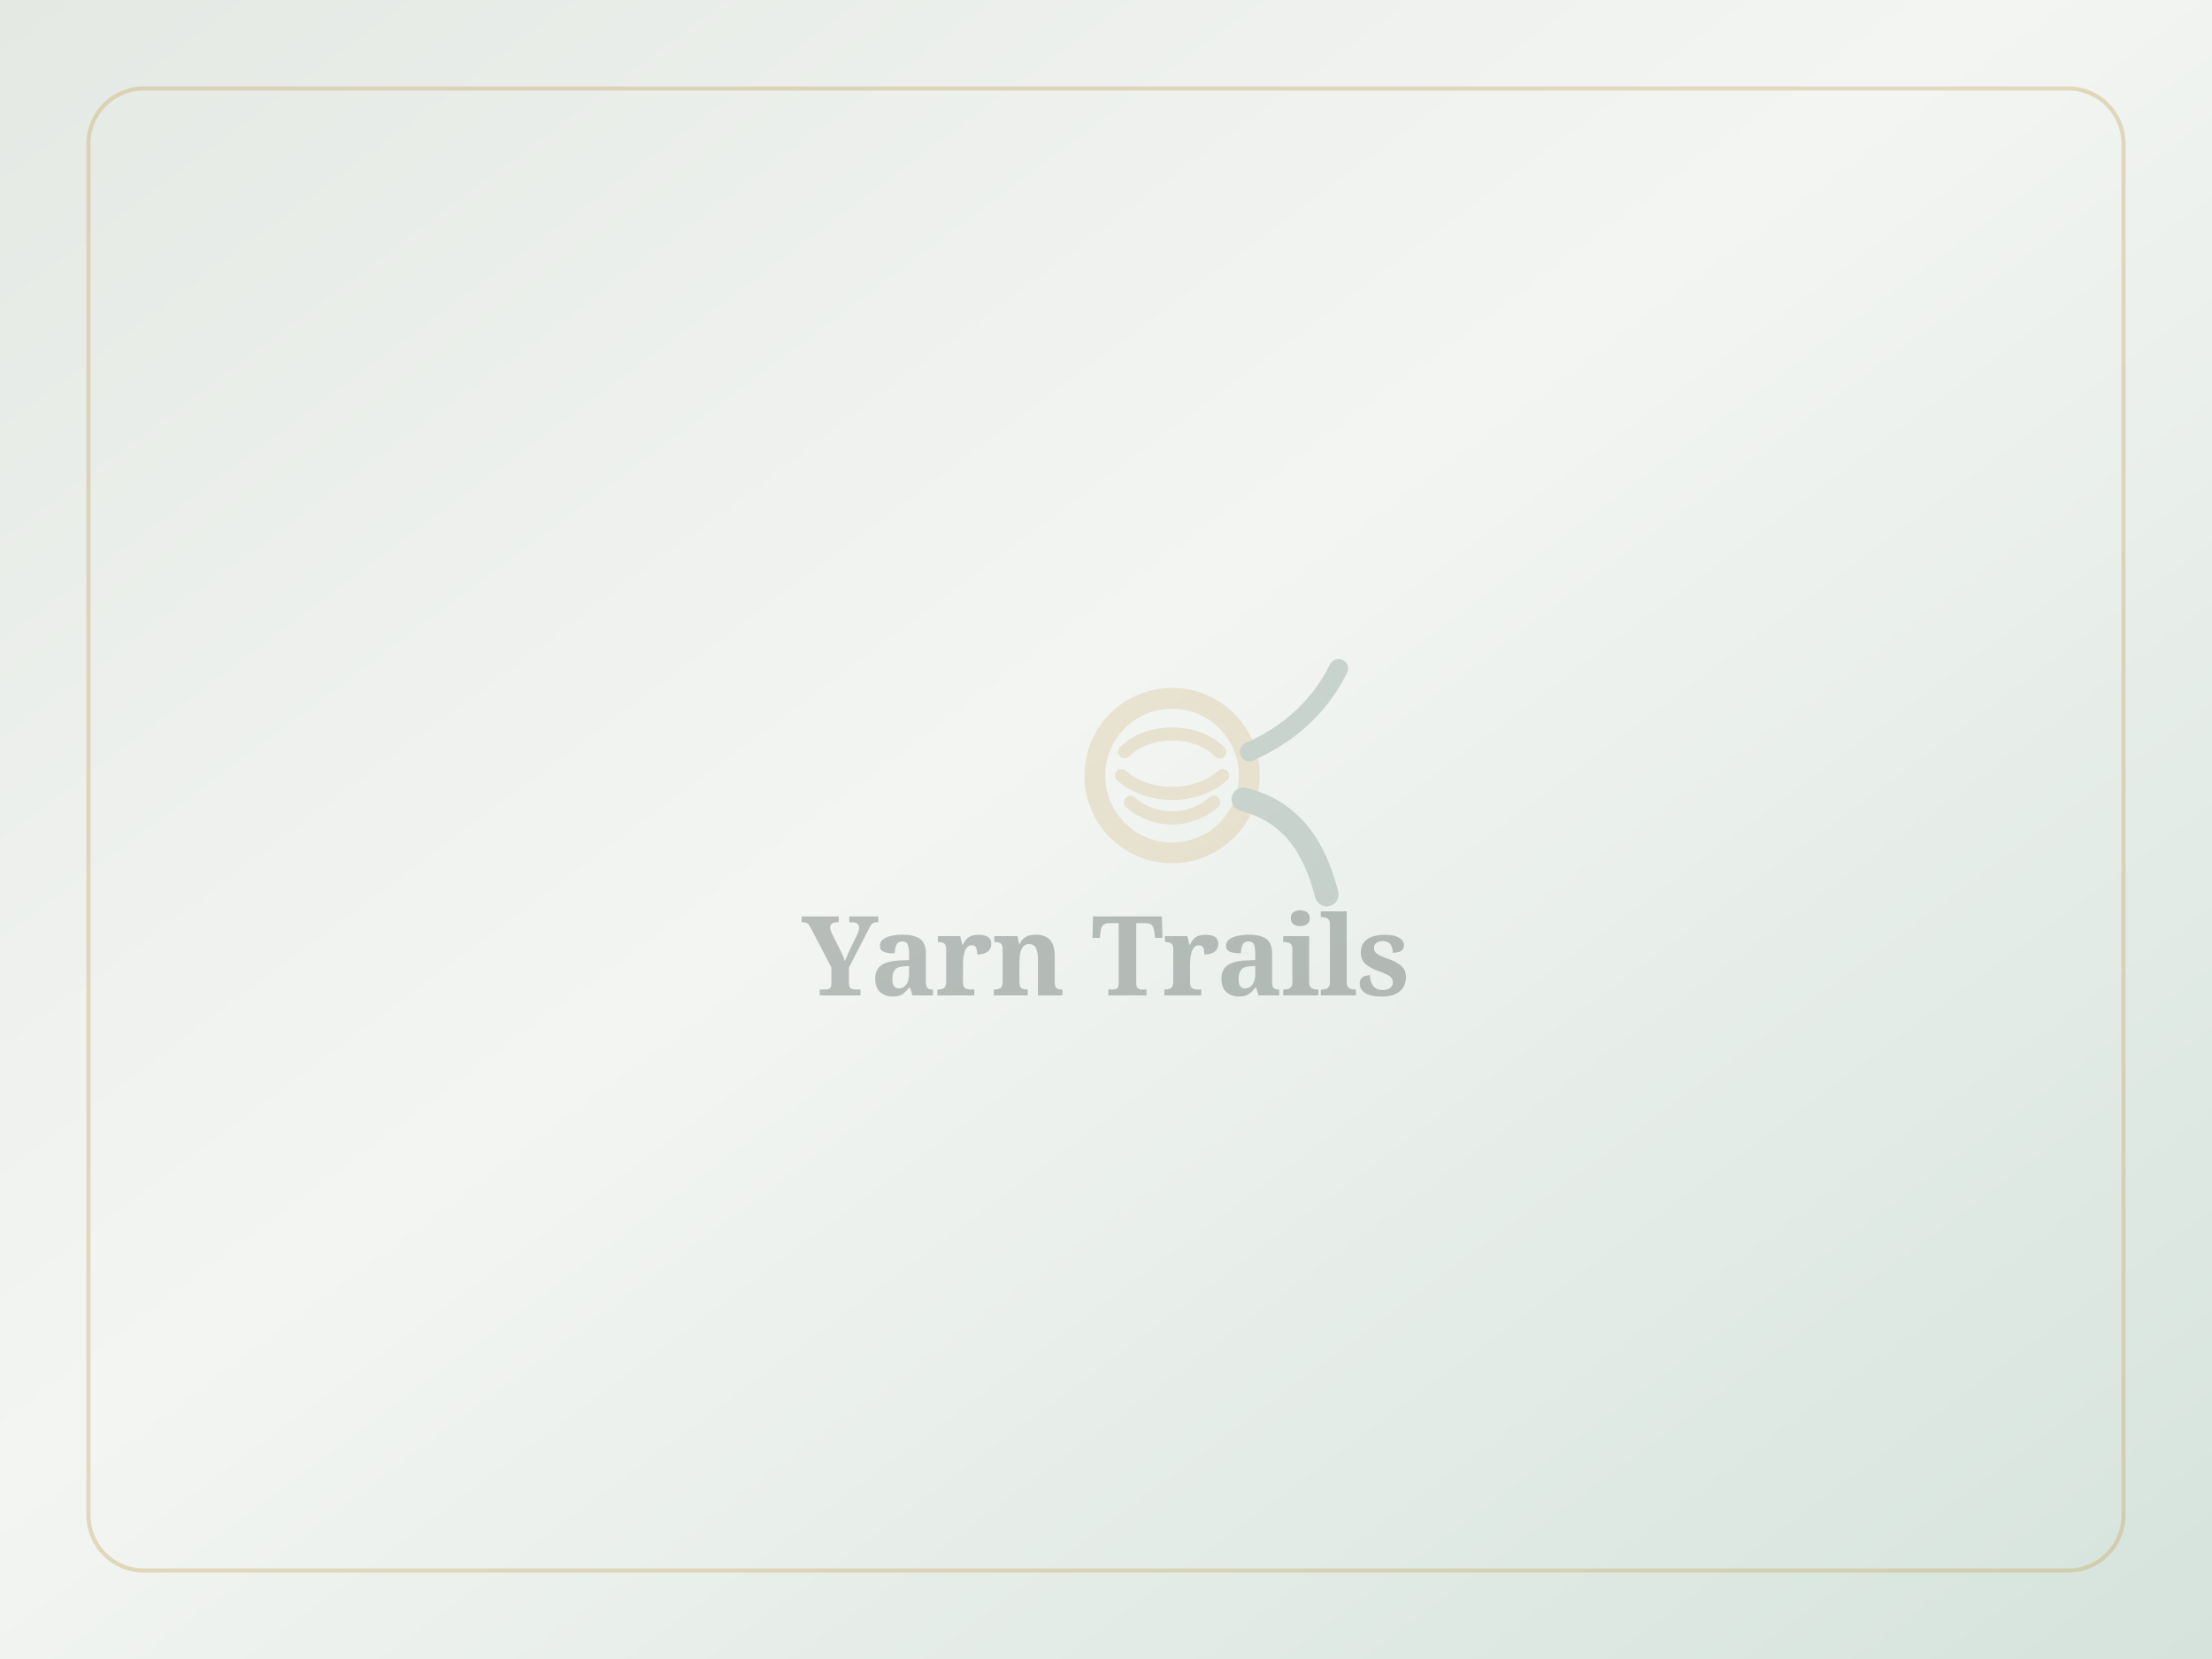
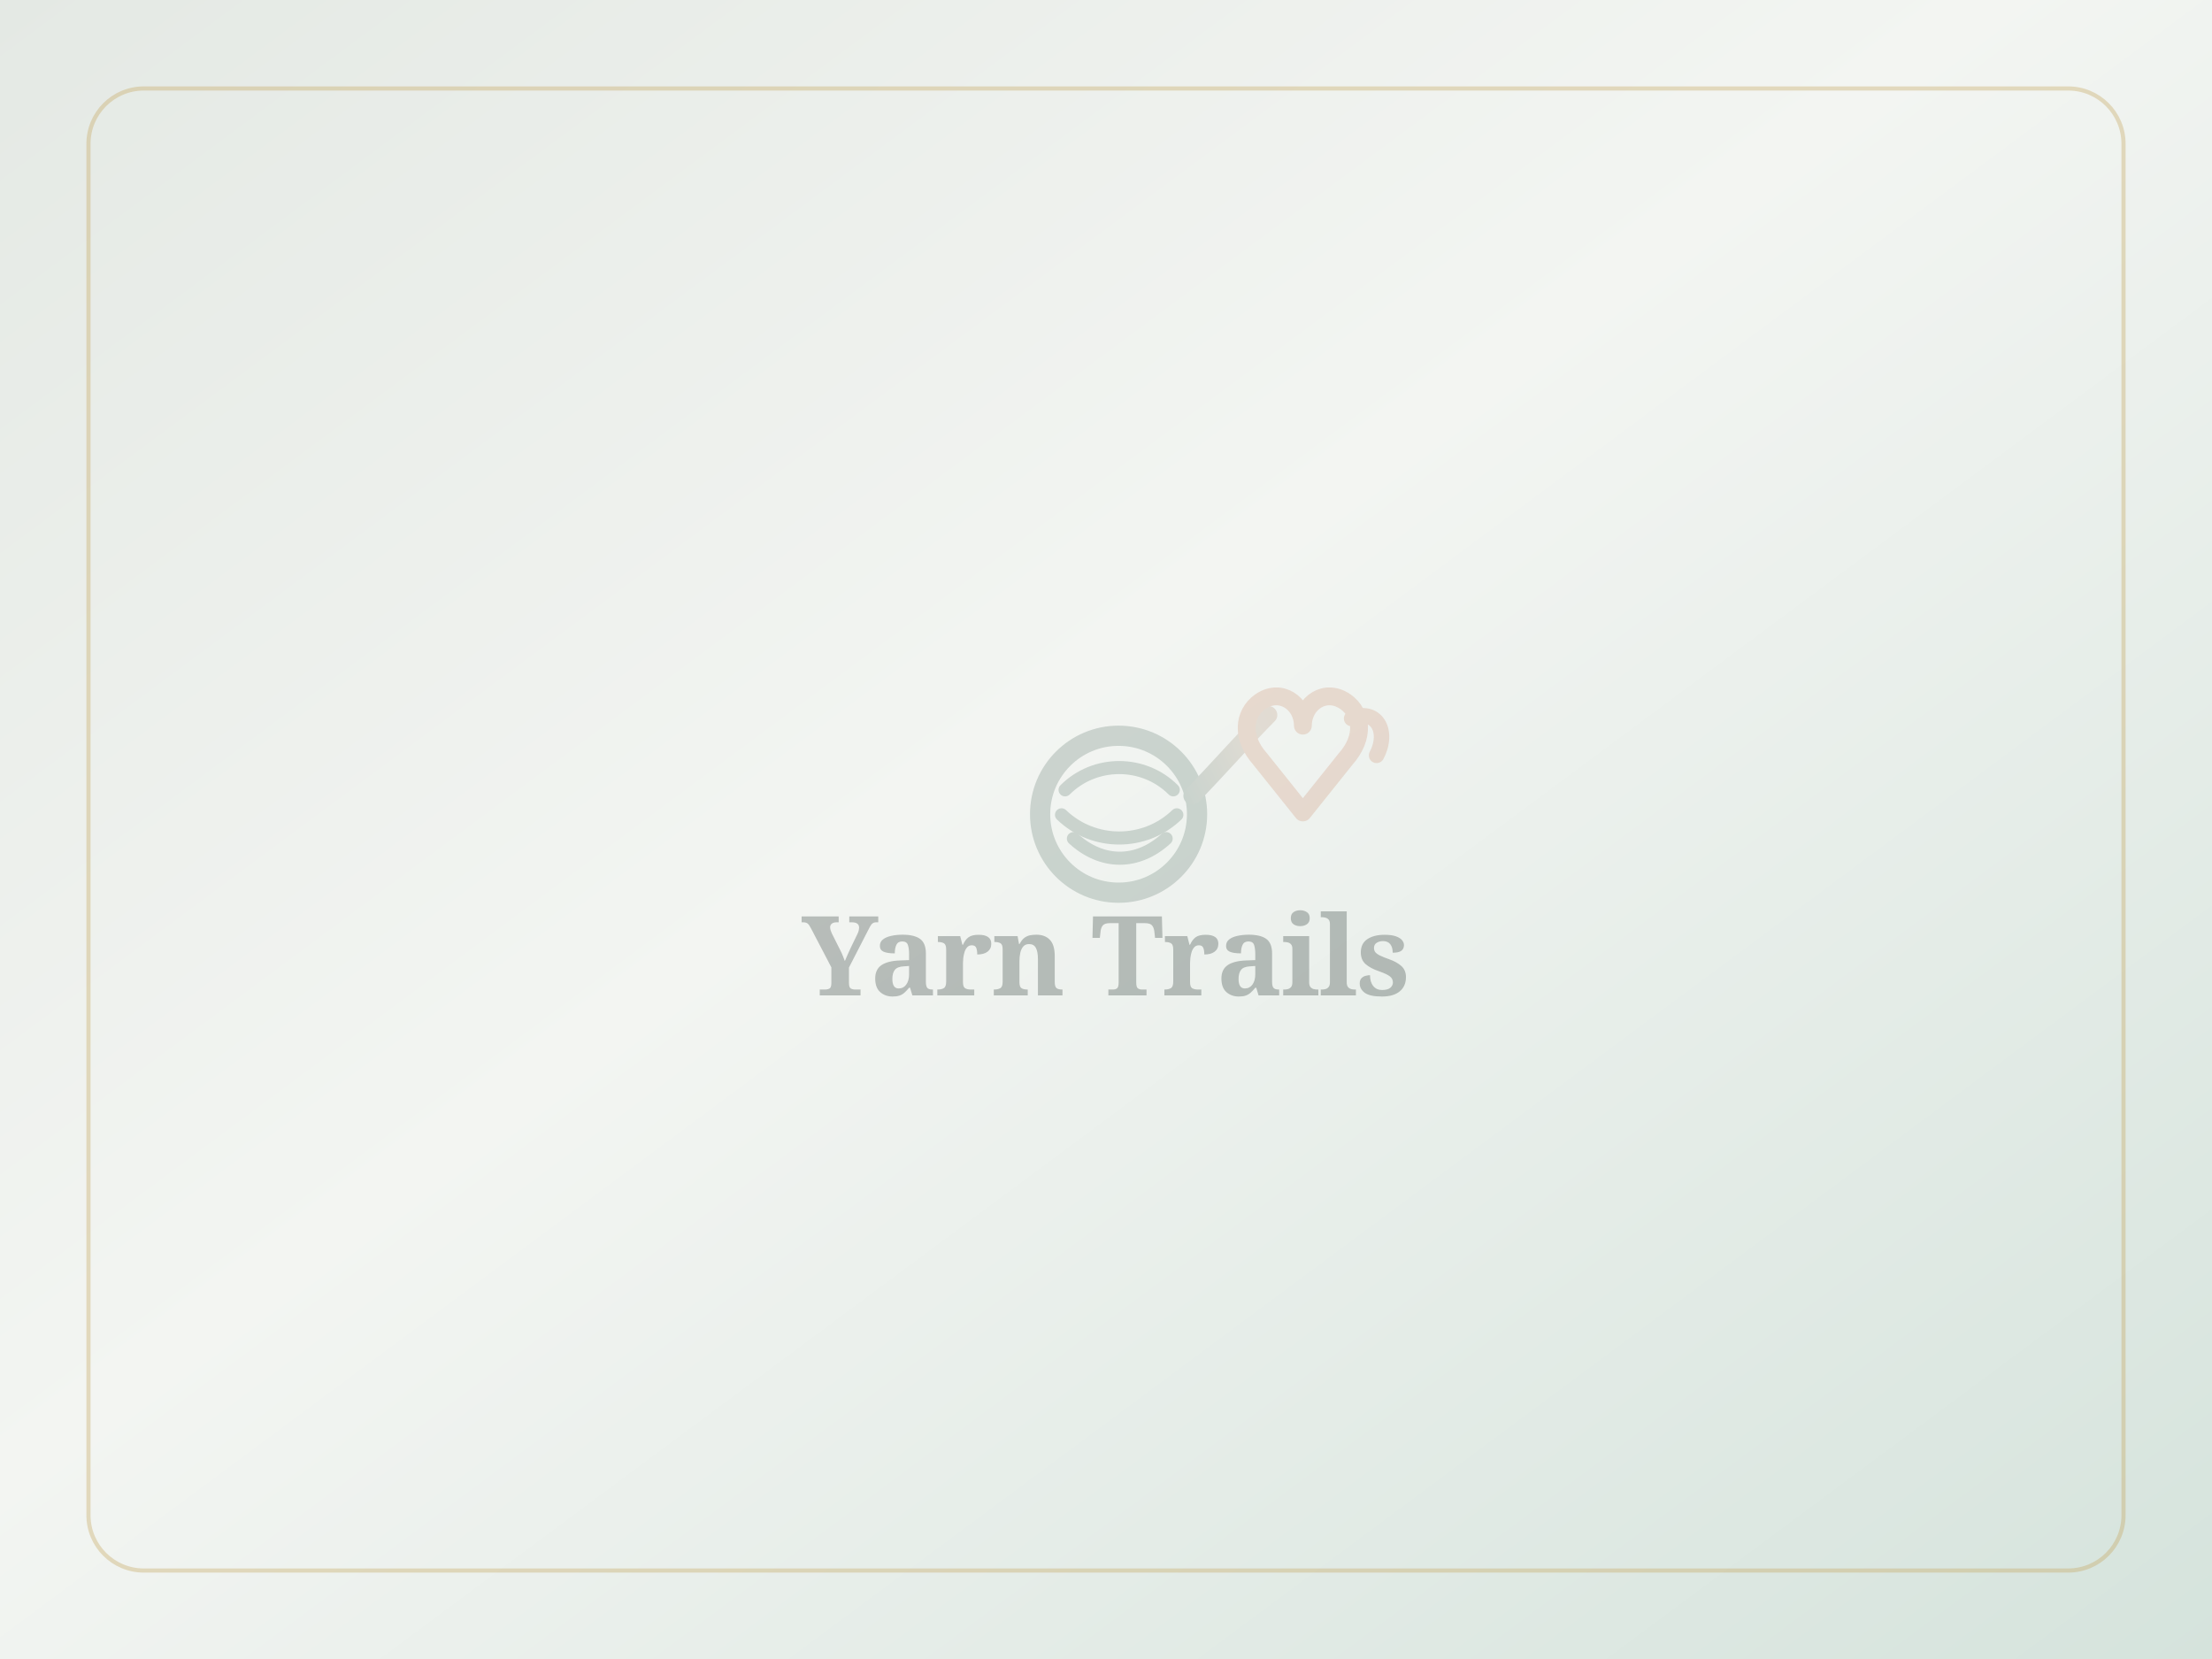
<svg xmlns="http://www.w3.org/2000/svg" width="800" height="600" viewBox="0 0 800 600" role="img" aria-label="Yarn Trails">
  <defs>
    <linearGradient id="bg" x1="0%" y1="0%" x2="100%" y2="100%">
      <stop offset="0%" stop-color="#E4E9E4" />
      <stop offset="45%" stop-color="#F3F5F2" />
      <stop offset="100%" stop-color="#D5E3DC" />
    </linearGradient>
+     <linearGradient id="yt-thread-wm" x1="28" y1="34" x2="58" y2="20" gradientUnits="userSpaceOnUse">
+       <stop offset="0%" stop-color="#3F5E52" />
+       <stop offset="45%" stop-color="#A88870" />
+       <stop offset="100%" stop-color="#C57A58" />
+     </linearGradient>
  </defs>
  <rect width="800" height="600" fill="url(#bg)" />
  <rect x="32" y="32" width="736" height="536" rx="20" fill="none" stroke="#C4A35A" stroke-width="1.5" opacity="0.35" />
  <g transform="translate(400 248)" opacity="0.22">
    <g transform="translate(-32 -32) scale(2.15)">
-       <circle cx="26" cy="30" r="13" fill="none" stroke="#C4A35A" stroke-width="3.5" />
-       <path d="M18 26 C22 22 30 22 34 26" fill="none" stroke="#C4A35A" stroke-width="2.2" stroke-linecap="round" />
-       <path d="M17.5 30 C22 34 30 34 34.5 30" fill="none" stroke="#C4A35A" stroke-width="2.2" stroke-linecap="round" />
-       <path d="M19 34.5 C23 38 29 38 33 34.5" fill="none" stroke="#C4A35A" stroke-width="2.2" stroke-linecap="round" />
-       <path d="M38 34 C46 36 50 42 52 50" fill="none" stroke="#3F5E52" stroke-width="4" stroke-linecap="round" />
-       <path d="M39 26 C48 22 52 16 54 12" fill="none" stroke="#3F5E52" stroke-width="3.2" stroke-linecap="round" />
+       <circle cx="17" cy="36.5" r="13.2" fill="none" stroke="#3F5E52" stroke-width="3.4" />
+       <path d="M8 32.4 C13 27.4 21.2 27.4 26.2 32.4" fill="none" stroke="#3F5E52" stroke-width="2.2" stroke-linecap="round" />
+       <path d="M7.4 36.6 C12.8 41.8 21.4 41.8 26.8 36.6" fill="none" stroke="#3F5E52" stroke-width="2.2" stroke-linecap="round" />
+       <path d="M9.4 40.6 C14.2 45 20.2 45 25 40.6" fill="none" stroke="#3F5E52" stroke-width="2.2" stroke-linecap="round" />
+       <path d="M29.4 33.4 C34 28.6 38.6 23.4 42.2 19.8" fill="none" stroke="url(#yt-thread-wm)" stroke-width="3" stroke-linecap="round" />
+       <path d="M48 21.6 C48 17.8 44.2 15.2 40.8 17.6 C38 19.6 37.6 23.6 40.8 27.2 L48 36.2 L55.2 27.2 C58.4 23.6 58 19.6 55.2 17.6 C51.8 15.2 48 17.8 48 21.6" fill="none" stroke="#C57A58" stroke-width="3" stroke-linecap="round" stroke-linejoin="round" />
+       <path d="M56.2 20.4 C60.2 18.6 62.6 22.4 60.4 26.6" fill="none" stroke="#C57A58" stroke-width="2.6" stroke-linecap="round" />
    </g>
  </g>
  <text x="400" y="360" text-anchor="middle" font-family="Newsreader, Georgia, serif" font-size="40" font-weight="600" fill="#1E2A26" opacity="0.28" letter-spacing="-0.5">Yarn Trails</text>
</svg>
